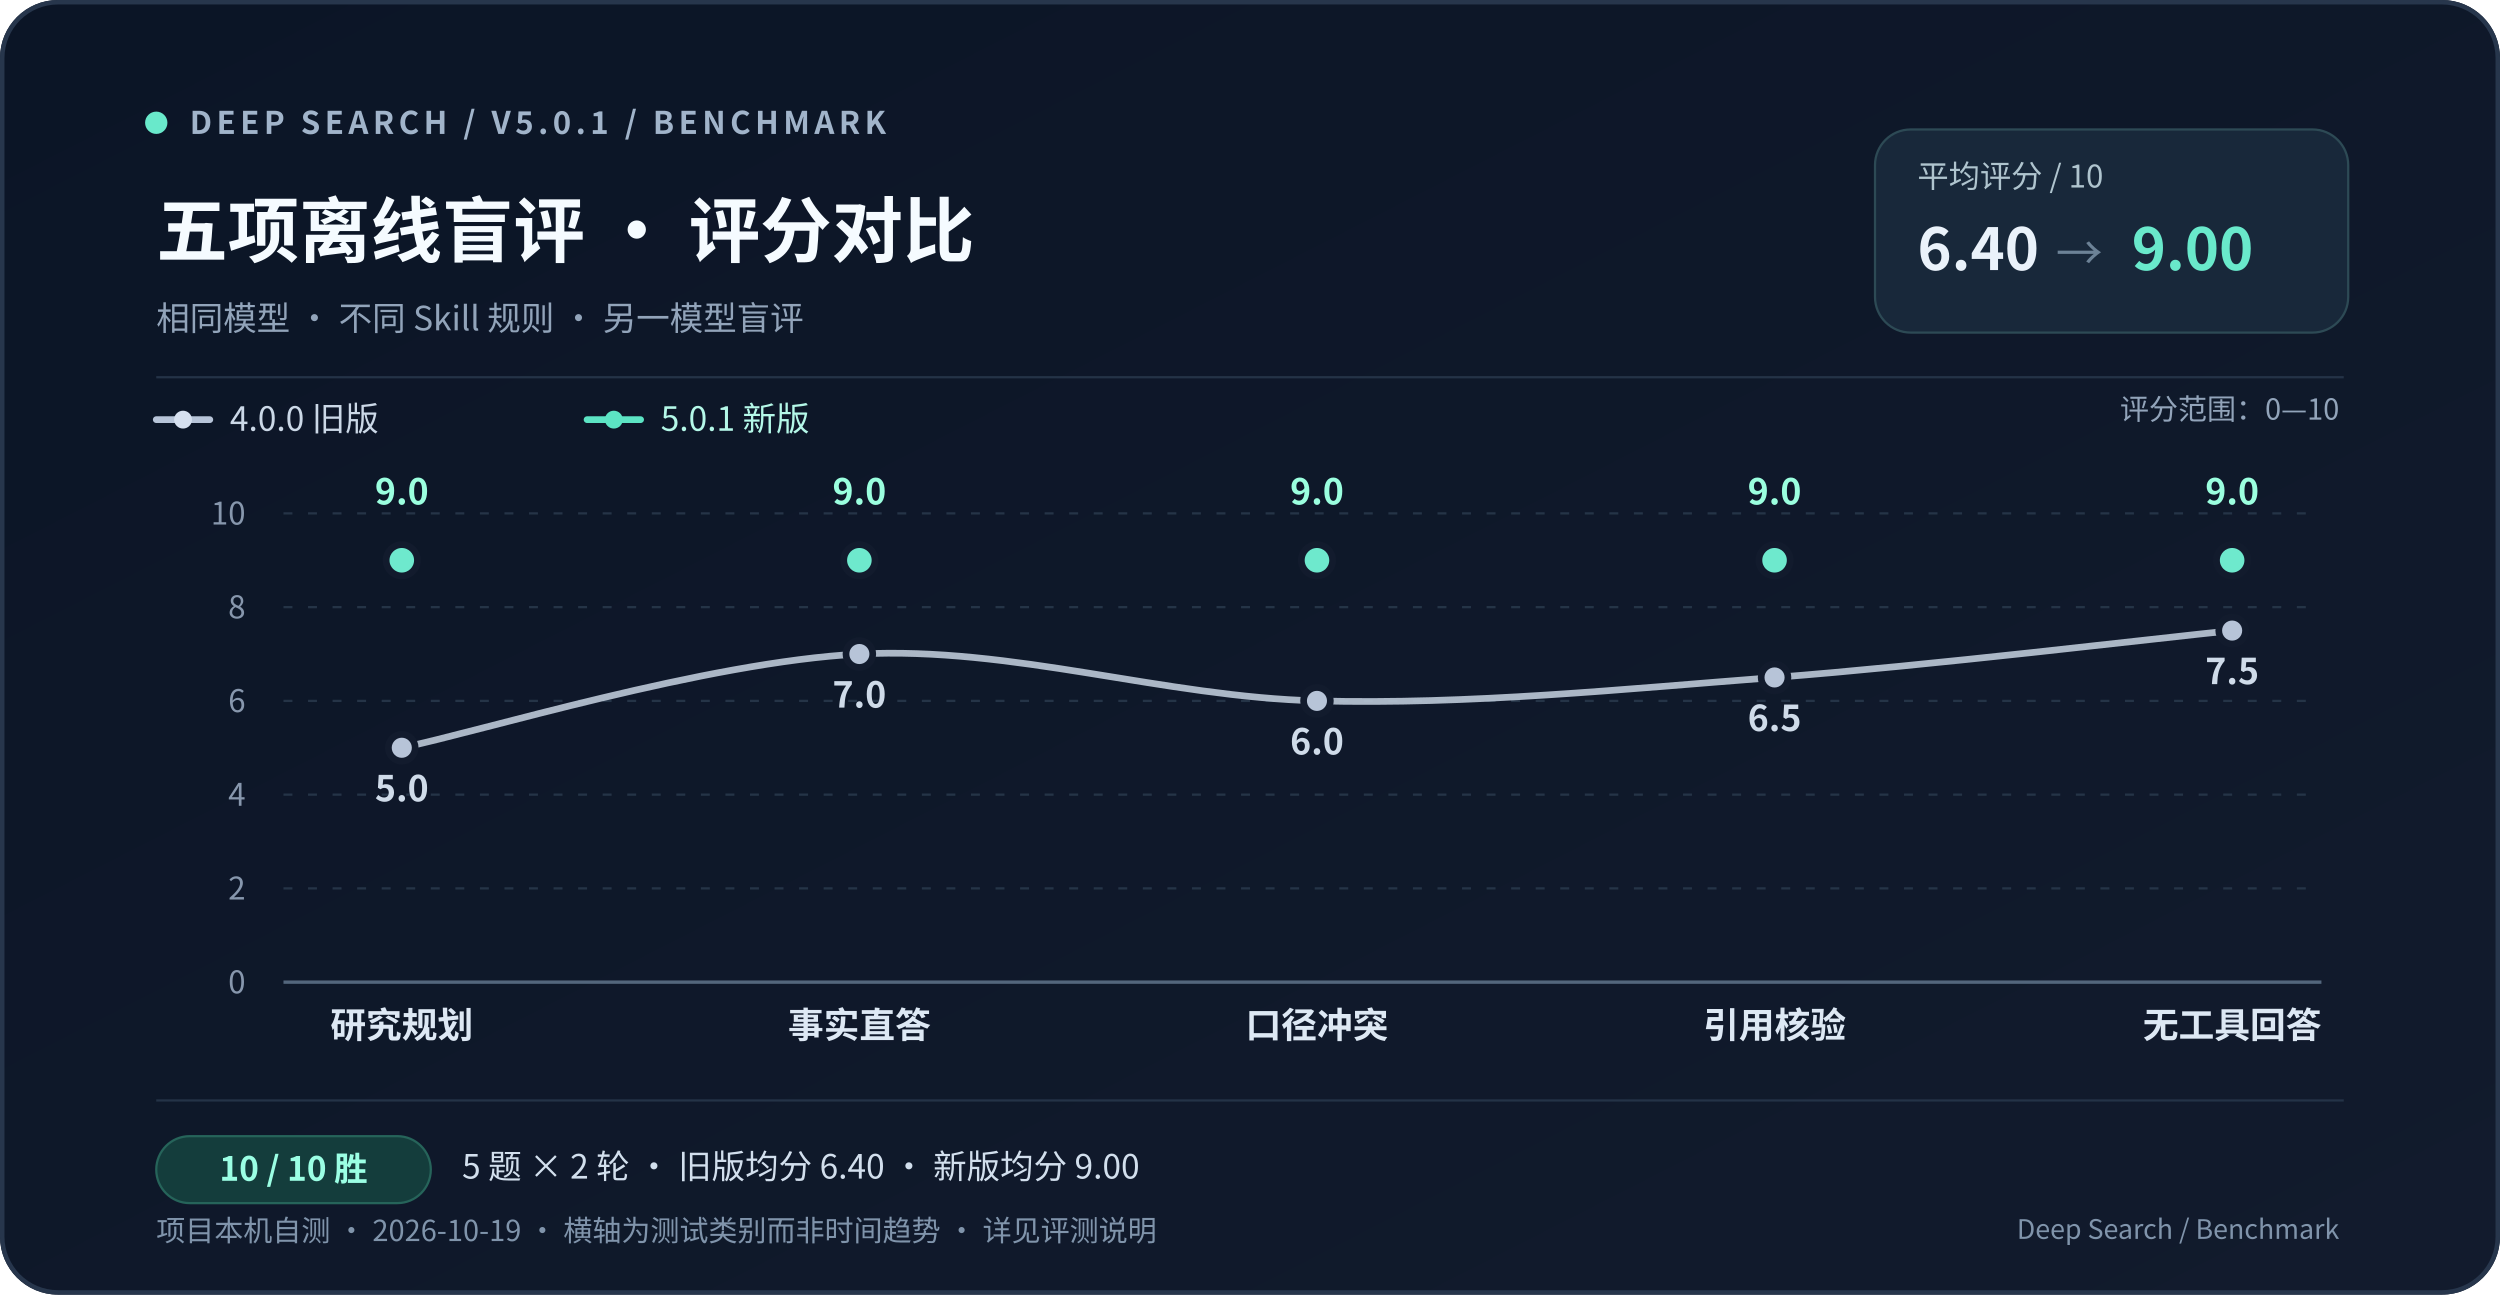
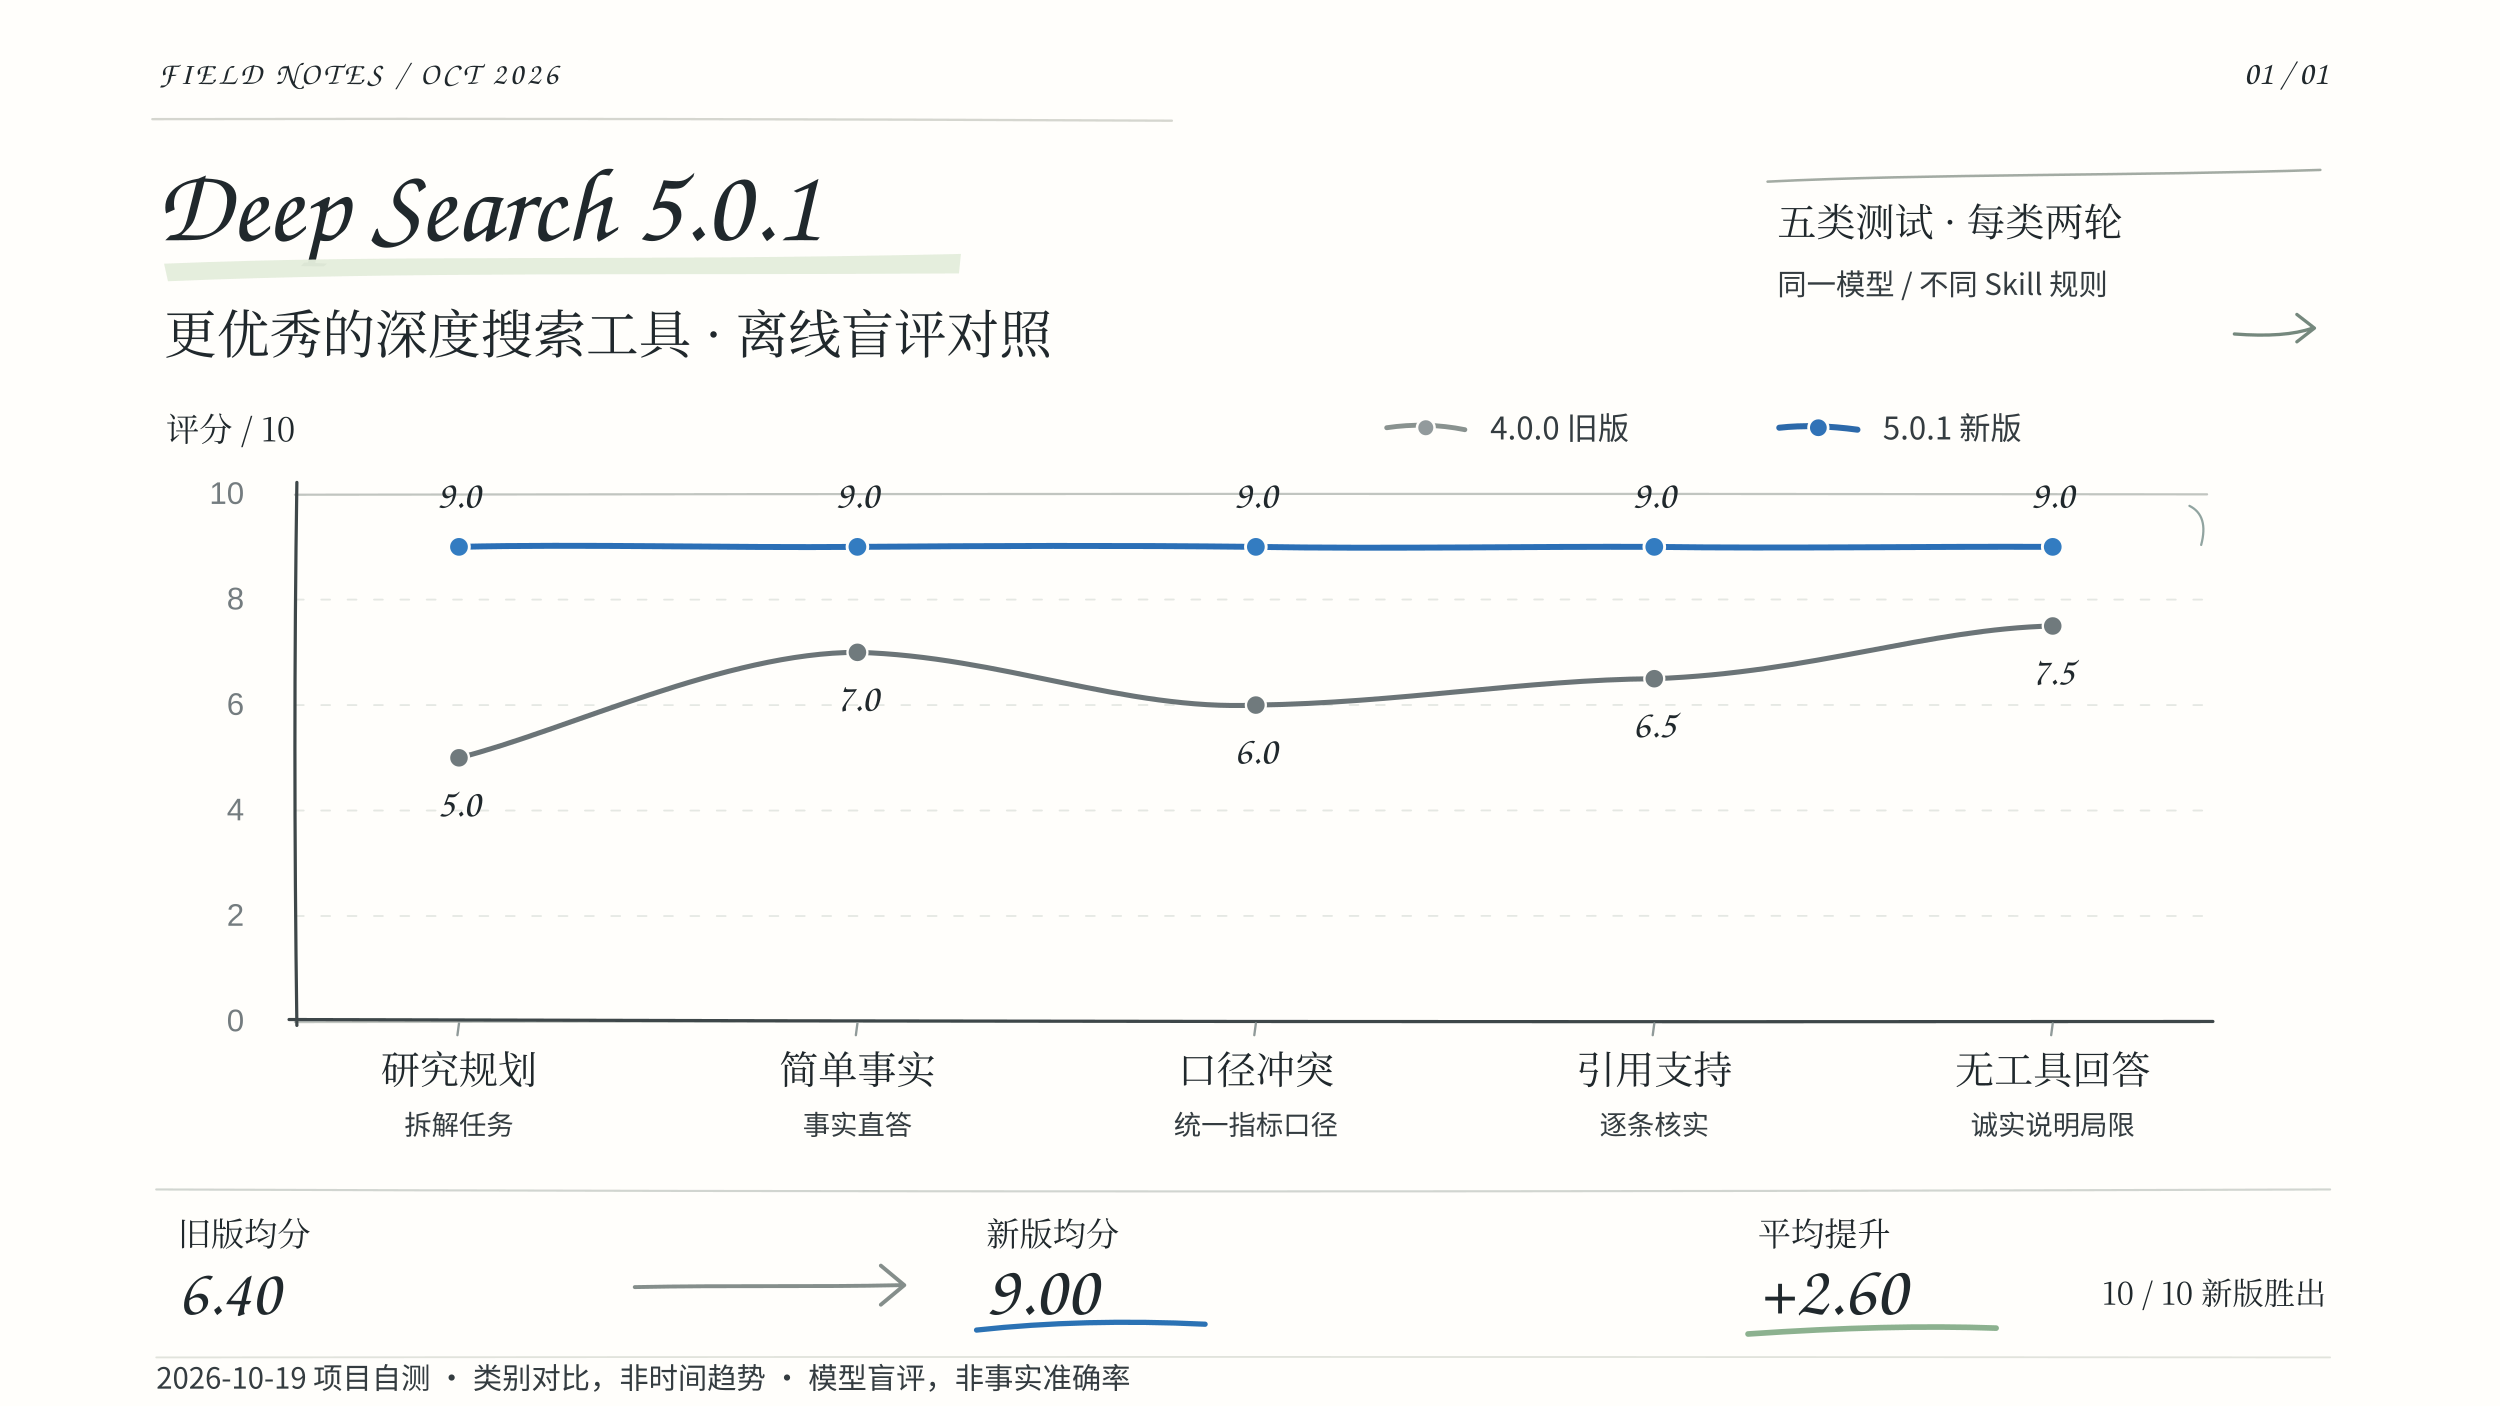
- <svg xmlns="http://www.w3.org/2000/svg" width="1120" height="580" viewBox="0 0 1120 580" role="img" aria-labelledby="chartTitle chartDesc">
+ <svg xmlns="http://www.w3.org/2000/svg" width="1280" height="720" viewBox="0 0 1280 720" role="img" aria-labelledby="figure-title figure-description">
  <defs>
-     <linearGradient id="canvas" x1="0" y1="0" x2="1" y2="1">
-       <stop offset="0%" stop-color="#0B1526" />
-       <stop offset="100%" stop-color="#121B2D" />
-     </linearGradient>
-     <linearGradient id="newLine" x1="0" y1="0" x2="1" y2="0">
-       <stop offset="0%" stop-color="#83F2DB" />
-       <stop offset="100%" stop-color="#36CFAE" />
-     </linearGradient>
    <style>
-     text {font-family:-apple-system,BlinkMacSystemFont,"Segoe UI","Noto Sans CJK SC","PingFang SC","Microsoft YaHei",sans-serif;}
-     .muted{fill:#92A4BA} .tick{font-size:14px;fill:#8797AD} .xlabel{font-size:16px;fill:#DDE8F4;font-weight:550}
-   </style>
+   .body {font-family:"AR PL KaitiM GB","STKaiti","KaiTi","PingFang SC","Noto Sans CJK SC",Arial,sans-serif;fill:#343C40;}
+   .hand {font-family:"AR PL KaitiM GB","STKaiti","KaiTi","Noto Serif CJK SC",serif;fill:#20282C;}
+   .english {font-family:"Comic Neue","Segoe Print","Bradley Hand",cursive;fill:#20282C;}
+   .axis {font-family:"Comic Neue","Segoe Print",Arial,sans-serif;fill:#747C7F;}
+  </style>
  </defs>
-   <rect x="0" y="0" width="1120" height="580" rx="26" fill="url(#canvas)" />
-   <rect x="1" y="1" width="1118" height="578" rx="25" fill="none" stroke="#27364C" stroke-width="2" />
-   <circle cx="70" cy="55" r="5" fill="#69E9CB" />
-   <text x="85" y="60" font-size="14" font-weight="700" letter-spacing="2" fill="#A1B4CA">DEEP SEARCH  /  V5.0.1  /  BENCHMARK</text>
-   <text x="70" y="115" font-size="32" font-weight="700" fill="#F5FBFF">五项离线盲评 · 评分对比</text>
-   <text x="70" y="148" font-size="15" class="muted">相同模型 · 不同 Skill 规则 · 另一模型盲评</text>
-   <rect x="840" y="58" width="212" height="91" rx="16" fill="#18283A" stroke="#2D4A55" />
-   <text x="859" y="84" font-size="14" fill="#AFC4CE">平均评分 / 10</text>
-   <text x="859" y="121" font-size="26" font-weight="750" fill="#EAF2FA">6.40</text>
-   <text x="921" y="121" font-size="21" fill="#6C8296">→</text>
-   <text x="955" y="121" font-size="26" font-weight="750" fill="#69E9CB">9.00</text>
-   <line x1="70" x2="1050" y1="169" y2="169" stroke="#243347" />
-   <line x1="70" x2="94" y1="188" y2="188" stroke="#B7C4D8" stroke-width="3" stroke-linecap="round" />
-   <circle cx="82" cy="188" r="4" fill="#D6E0EF" />
-   <text x="103" y="193" font-size="15" fill="#CBD8E7">4.0.0 旧版</text>
-   <line x1="263" x2="287" y1="188" y2="188" stroke="#5CE4C4" stroke-width="3" stroke-linecap="round" />
-   <circle cx="275" cy="188" r="4" fill="#5CE4C4" />
-   <text x="296" y="193" font-size="15" fill="#B4F8E8">5.0.1 新版</text>
-   <text x="1048" y="188" text-anchor="end" font-size="13" class="muted">评分范围：0—10</text>
-   <line x1="127" y1="440" x2="1040" y2="440" stroke="#53667C" stroke-width="1.5" stroke-dasharray="none" />
-   <text x="110" y="445" text-anchor="end" class="tick">0</text>
-   <line x1="127" y1="398" x2="1040" y2="398" stroke="#253447" stroke-width="1" stroke-dasharray="4 7" />
-   <text x="110" y="403" text-anchor="end" class="tick">2</text>
-   <line x1="127" y1="356" x2="1040" y2="356" stroke="#253447" stroke-width="1" stroke-dasharray="4 7" />
-   <text x="110" y="361" text-anchor="end" class="tick">4</text>
-   <line x1="127" y1="314" x2="1040" y2="314" stroke="#253447" stroke-width="1" stroke-dasharray="4 7" />
-   <text x="110" y="319" text-anchor="end" class="tick">6</text>
-   <line x1="127" y1="272" x2="1040" y2="272" stroke="#253447" stroke-width="1" stroke-dasharray="4 7" />
-   <text x="110" y="277" text-anchor="end" class="tick">8</text>
-   <line x1="127" y1="230" x2="1040" y2="230" stroke="#253447" stroke-width="1" stroke-dasharray="4 7" />
-   <text x="110" y="235" text-anchor="end" class="tick">10</text>
-   <path d="M 180 335 C 214.167 328, 316.667 296.5, 385 293 C 453.333 289.5, 521.667 312.25, 590 314 C 658.333 315.75, 726.667 308.75, 795 303.5 C 863.333 298.25, 965.833 286, 1000 282.5" fill="none" stroke="#C0CCDB" stroke-width="3" stroke-linecap="round" stroke-linejoin="round" opacity=".88" />
-   <path d="M 180 251 L 385 251 L 590 251 L 795 251 L 1000 251" fill="none" stroke="url(#newLine)" stroke-width="4" stroke-linecap="round" />
-   <circle cx="180" cy="335" r="6" fill="#B7C4D8" stroke="#121B2D" stroke-width="3" />
-   <circle cx="180" cy="251" r="7" fill="#6EE9CD" stroke="#121B2D" stroke-width="3" />
-   <text x="180" y="226" text-anchor="middle" font-size="16" font-weight="700" fill="#9BFFDF">9.0</text>
-   <text x="180" y="359" text-anchor="middle" font-size="16" font-weight="650" fill="#CFDBE9">5.0</text>
-   <text x="180" y="465" text-anchor="middle" class="xlabel">研究规划</text>
-   <circle cx="385" cy="293" r="6" fill="#B7C4D8" stroke="#121B2D" stroke-width="3" />
-   <circle cx="385" cy="251" r="7" fill="#6EE9CD" stroke="#121B2D" stroke-width="3" />
-   <text x="385" y="226" text-anchor="middle" font-size="16" font-weight="700" fill="#9BFFDF">9.0</text>
-   <text x="385" y="317" text-anchor="middle" font-size="16" font-weight="650" fill="#CFDBE9">7.0</text>
-   <text x="385" y="465" text-anchor="middle" class="xlabel">事实直答</text>
-   <circle cx="590" cy="314" r="6" fill="#B7C4D8" stroke="#121B2D" stroke-width="3" />
-   <circle cx="590" cy="251" r="7" fill="#6EE9CD" stroke="#121B2D" stroke-width="3" />
-   <text x="590" y="226" text-anchor="middle" font-size="16" font-weight="700" fill="#9BFFDF">9.0</text>
-   <text x="590" y="338" text-anchor="middle" font-size="16" font-weight="650" fill="#CFDBE9">6.0</text>
-   <text x="590" y="465" text-anchor="middle" class="xlabel">口径冲突</text>
-   <circle cx="795" cy="303.5" r="6" fill="#B7C4D8" stroke="#121B2D" stroke-width="3" />
-   <circle cx="795" cy="251" r="7" fill="#6EE9CD" stroke="#121B2D" stroke-width="3" />
-   <text x="795" y="226" text-anchor="middle" font-size="16" font-weight="700" fill="#9BFFDF">9.0</text>
-   <text x="795" y="327.5" text-anchor="middle" font-size="16" font-weight="650" fill="#CFDBE9">6.5</text>
-   <text x="795" y="465" text-anchor="middle" class="xlabel">引用核验</text>
-   <circle cx="1000" cy="282.5" r="6" fill="#B7C4D8" stroke="#121B2D" stroke-width="3" />
-   <circle cx="1000" cy="251" r="7" fill="#6EE9CD" stroke="#121B2D" stroke-width="3" />
-   <text x="1000" y="226" text-anchor="middle" font-size="16" font-weight="700" fill="#9BFFDF">9.0</text>
-   <text x="1000" y="306.5" text-anchor="middle" font-size="16" font-weight="650" fill="#CFDBE9">7.5</text>
-   <text x="1000" y="465" text-anchor="middle" class="xlabel">无工具回答</text>
-   <line x1="70" x2="1050" y1="493" y2="493" stroke="#243347" />
-   <rect x="70" y="509" width="123" height="30" rx="15" fill="#143D3C" stroke="#26645A" />
-   <text x="131.5" y="529" text-anchor="middle" font-size="15" font-weight="700" fill="#9BFFE4">10 / 10 胜</text>
-   <text x="207" y="528" font-size="15" fill="#D2DFED">5 题 × 2 轮 · 旧版均分 6.40 · 新版均分 9.00</text>
-   <text x="70" y="556" font-size="13" fill="#8094AB">项目本机自测 · 2026-10-19 · 横轴为测试类别而非时间趋势 · 详见评测说明</text>
-   <text x="1048" y="555" text-anchor="end" font-size="12" fill="#8094AB">Deep Search / Benchmark</text>
+   <rect width="1280" height="720" fill="#FFFEFB" />
+   <path d="M 78 61 Q 330 60.5 600 61.8" stroke="#D5D6CF" stroke-width="1.2" fill="none" stroke-linecap="round" stroke-linejoin="round" />
+   <text x="81" y="43" class="english" font-size="16" fill="#626C6F" letter-spacing="1.8">FIELD NOTES  /  OCT 2026</text>
+   <text x="1192" y="43" class="english" font-size="17" fill="#626C6F" text-anchor="end">01 / 01</text>
+   <text x="80" y="123" class="english" font-size="54" fill="#1B292F" font-weight="500" font-style="italic">Deep Search 5.0.1</text>
+   <path d="M 84 135 C 205 130 317 134 492 130 L 491 140 C 339 141 205 139 86 144 Z" stroke="none" stroke-width="1" fill="#E4EDDC" stroke-linecap="round" stroke-linejoin="round" opacity=".96" />
+   <text x="84" y="181" class="hand" font-size="27" fill="#303838">更优秀的深度搜索工具 · 离线盲评对照</text>
+   <path d="M 905 93 C 984 89 1099 90 1188 87" stroke="#89938A" stroke-width="1.3" fill="none" stroke-linecap="round" stroke-linejoin="round" opacity=".78" />
+   <text x="910" y="121" class="hand" font-size="20" fill="#515C59">五类测试 · 每类两轮</text>
+   <text x="910" y="151" class="body" font-size="15" fill="#7B8583">同一模型 / 不同 Skill 规则</text>
+   <path d="M 1144 171 Q 1170 173 1184 168 M 1176 161 L 1185 168 L 1176 175" stroke="#75887D" stroke-width="1.7" fill="none" stroke-linecap="round" stroke-linejoin="round" />
+   <text x="85" y="226" class="hand" font-size="17" fill="#525A5B">评分 / 10</text>
+   <path d="M 710 219 Q 730 216 750 220" stroke="#89928F" stroke-width="2.5" fill="none" stroke-linecap="round" stroke-linejoin="round" />
+   <circle cx="730" cy="219" r="4.5" fill="#929A9C" stroke="#FFFEFB" stroke-width="1.3" />
+   <text x="763" y="225" class="body" font-size="16" fill="#686F70">4.0.0 旧版</text>
+   <path d="M 911 219 Q 929 217 951 220" stroke="#2C69AA" stroke-width="3.1" fill="none" stroke-linecap="round" stroke-linejoin="round" />
+   <circle cx="931" cy="219" r="5" fill="#3072B7" stroke="#FFFEFB" stroke-width="1.4" />
+   <text x="964" y="225" class="body" font-size="16" fill="#2D6EAE">5.0.1 新版</text>
+   <path d="M 151 523.3 Q 611 522.55 1130 523.1" stroke="#B0B5B0" stroke-width="1.15" fill="none" stroke-linecap="round" stroke-linejoin="round" opacity=".78" />
+   <text x="125" y="528" class="axis" font-size="16" text-anchor="end">0</text>
+   <path d="M 151 469 C 430 469.1 814 468.8 1130 469" stroke="#DFE2DD" stroke-width=".95" fill="none" stroke-linecap="round" stroke-linejoin="round" opacity=".8" stroke-dasharray="4.5 9" />
+   <text x="125" y="474" class="axis" font-size="16" text-anchor="end">2</text>
+   <path d="M 151 415 C 430 415.1 814 414.8 1130 415" stroke="#DFE2DD" stroke-width=".95" fill="none" stroke-linecap="round" stroke-linejoin="round" opacity=".8" stroke-dasharray="4.5 9" />
+   <text x="125" y="420" class="axis" font-size="16" text-anchor="end">4</text>
+   <path d="M 151 361 C 430 361.1 814 360.8 1130 361" stroke="#DFE2DD" stroke-width=".95" fill="none" stroke-linecap="round" stroke-linejoin="round" opacity=".8" stroke-dasharray="4.5 9" />
+   <text x="125" y="366" class="axis" font-size="16" text-anchor="end">6</text>
+   <path d="M 151 307 C 430 307.1 814 306.8 1130 307" stroke="#DFE2DD" stroke-width=".95" fill="none" stroke-linecap="round" stroke-linejoin="round" opacity=".8" stroke-dasharray="4.5 9" />
+   <text x="125" y="312" class="axis" font-size="16" text-anchor="end">8</text>
+   <path d="M 151 253.3 Q 611 252.55 1130 253.1" stroke="#B0B5B0" stroke-width="1.15" fill="none" stroke-linecap="round" stroke-linejoin="round" opacity=".78" />
+   <text x="125" y="258" class="axis" font-size="16" text-anchor="end">10</text>
+   <path d="M 152 247 Q 150 380 152 525 M 148 522 Q 641 523.5 1133 523" stroke="#3E4749" stroke-width="1.65" fill="none" stroke-linecap="round" stroke-linejoin="round" />
+   <path d="M 235 524 l -.8 6" stroke="#909A99" stroke-width="1.2" fill="none" stroke-linecap="round" stroke-linejoin="round" />
+   <path d="M 439 524 l -.8 6" stroke="#909A99" stroke-width="1.2" fill="none" stroke-linecap="round" stroke-linejoin="round" />
+   <path d="M 643 524 l -.8 6" stroke="#909A99" stroke-width="1.2" fill="none" stroke-linecap="round" stroke-linejoin="round" />
+   <path d="M 847 524 l -.8 6" stroke="#909A99" stroke-width="1.2" fill="none" stroke-linecap="round" stroke-linejoin="round" />
+   <path d="M 1051 524 l -.8 6" stroke="#909A99" stroke-width="1.2" fill="none" stroke-linecap="round" stroke-linejoin="round" />
+   <g id="series-old" aria-label="旧版 4.0.0">
+     <path d="M 235 388 C 290 374 372 334 439 334 C 512 336 576 364 643 361 C 715 360 782 348 847 347.5 C 928 344.5 987 322 1051 320.5" stroke="#6B7477" stroke-width="2.6" fill="none" stroke-linecap="round" stroke-linejoin="round" />
+     <circle cx="235" cy="388.0" r="5.1" fill="#707A7D" stroke="#FFFEFB" stroke-width="1.2" />
+     <text x="235" y="418.0" class="english" font-size="20" fill="#525C60" text-anchor="middle">5.0</text>
+     <circle cx="439" cy="334.0" r="5.1" fill="#707A7D" stroke="#FFFEFB" stroke-width="1.2" />
+     <text x="439" y="364.0" class="english" font-size="20" fill="#525C60" text-anchor="middle">7.0</text>
+     <circle cx="643" cy="361.0" r="5.1" fill="#707A7D" stroke="#FFFEFB" stroke-width="1.2" />
+     <text x="643" y="391.0" class="english" font-size="20" fill="#525C60" text-anchor="middle">6.0</text>
+     <circle cx="847" cy="347.5" r="5.1" fill="#707A7D" stroke="#FFFEFB" stroke-width="1.2" />
+     <text x="847" y="377.5" class="english" font-size="20" fill="#525C60" text-anchor="middle">6.5</text>
+     <circle cx="1051" cy="320.5" r="5.1" fill="#707A7D" stroke="#FFFEFB" stroke-width="1.2" />
+     <text x="1051" y="350.5" class="english" font-size="20" fill="#525C60" text-anchor="middle">7.5</text>
+   </g>
+   <g id="series-new" aria-label="新版 5.0.1">
+     <path d="M 235 280 C 296 278.5 375 280.6 439 280 C 502 279.5 575 279.2 643 280 C 707 281.1 790 279.7 847 280 C 914 280.9 989 279.7 1051 280" stroke="#2B6FB6" stroke-width="3.05" fill="none" stroke-linecap="round" stroke-linejoin="round" />
+     <circle cx="235" cy="280.0" r="5.3" fill="#337CC1" stroke="#FFFEFB" stroke-width="1.5" />
+     <text x="235" y="260.0" class="english" font-size="20" fill="#2569B0" text-anchor="middle">9.0</text>
+     <circle cx="439" cy="280.0" r="5.3" fill="#337CC1" stroke="#FFFEFB" stroke-width="1.5" />
+     <text x="439" y="260.0" class="english" font-size="20" fill="#2569B0" text-anchor="middle">9.0</text>
+     <circle cx="643" cy="280.0" r="5.3" fill="#337CC1" stroke="#FFFEFB" stroke-width="1.5" />
+     <text x="643" y="260.0" class="english" font-size="20" fill="#2569B0" text-anchor="middle">9.0</text>
+     <circle cx="847" cy="280.0" r="5.3" fill="#337CC1" stroke="#FFFEFB" stroke-width="1.5" />
+     <text x="847" y="260.0" class="english" font-size="20" fill="#2569B0" text-anchor="middle">9.0</text>
+     <circle cx="1051" cy="280.0" r="5.3" fill="#337CC1" stroke="#FFFEFB" stroke-width="1.5" />
+     <text x="1051" y="260.0" class="english" font-size="20" fill="#2569B0" text-anchor="middle">9.0</text>
+   </g>
+   <text x="235" y="555" class="hand" font-size="20" fill="#303637" text-anchor="middle">研究规划</text>
+   <text x="235" y="581" class="body" font-size="14" fill="#89908D" text-anchor="middle">拆解任务</text>
+   <text x="439" y="555" class="hand" font-size="20" fill="#303637" text-anchor="middle">简单事实</text>
+   <text x="439" y="581" class="body" font-size="14" fill="#89908D" text-anchor="middle">事实直答</text>
+   <text x="643" y="555" class="hand" font-size="20" fill="#303637" text-anchor="middle">口径冲突</text>
+   <text x="643" y="581" class="body" font-size="14" fill="#89908D" text-anchor="middle">统一指标口径</text>
+   <text x="847" y="555" class="hand" font-size="20" fill="#303637" text-anchor="middle">引用支持</text>
+   <text x="847" y="581" class="body" font-size="14" fill="#89908D" text-anchor="middle">逐条核实</text>
+   <text x="1051" y="555" class="hand" font-size="20" fill="#303637" text-anchor="middle">无工具回答</text>
+   <text x="1051" y="581" class="body" font-size="14" fill="#89908D" text-anchor="middle">诚实说明局限</text>
+   <path d="M 1121 259 Q 1131 264 1127 279" stroke="#91A4A0" stroke-width="1.15" fill="none" stroke-linecap="round" stroke-linejoin="round" />
+   <path d="M 80 609 Q 610 611 1193 609" stroke="#D1D5D0" stroke-width="1.1" fill="none" stroke-linecap="round" stroke-linejoin="round" />
+   <text x="91" y="638" class="hand" font-size="17" fill="#6B7371">旧版均分</text>
+   <text x="91" y="673" class="english" font-size="34" fill="#5C6564">6.40</text>
+   <path d="M 325 659 C 373 658 418 659 461 658 M 451 648 L 463 658 L 451 668" stroke="#858E8B" stroke-width="2" fill="none" stroke-linecap="round" stroke-linejoin="round" />
+   <text x="505" y="638" class="hand" font-size="17" fill="#576C77">新版均分</text>
+   <text x="505" y="673" class="english" font-size="37" fill="#246AAD">9.00</text>
+   <path d="M 500 681 Q 555 675 617 678" stroke="#2B72B4" stroke-width="2.7" fill="none" stroke-linecap="round" stroke-linejoin="round" />
+   <text x="900" y="638" class="hand" font-size="17" fill="#6B7371">平均提升</text>
+   <text x="900" y="673" class="english" font-size="37" fill="#526F54">+2.60</text>
+   <path d="M 895 683 Q 968 678 1022 680" stroke="#8CB18F" stroke-width="2.9" fill="none" stroke-linecap="round" stroke-linejoin="round" />
+   <text x="1191" y="668" class="hand" font-size="16" fill="#64736A" text-anchor="end">10 / 10  新版胜出</text>
+   <path d="M 80 695 Q 588 694.5 1193 695" stroke="#E1E3DC" stroke-width=".95" fill="none" stroke-linecap="round" stroke-linejoin="round" />
+   <text x="80" y="711" class="body" font-size="15" fill="#87908E">2026-10-19 项目自测   ·   类别对比，非时间趋势   ·   模型盲评，非事实准确率</text>
</svg>
